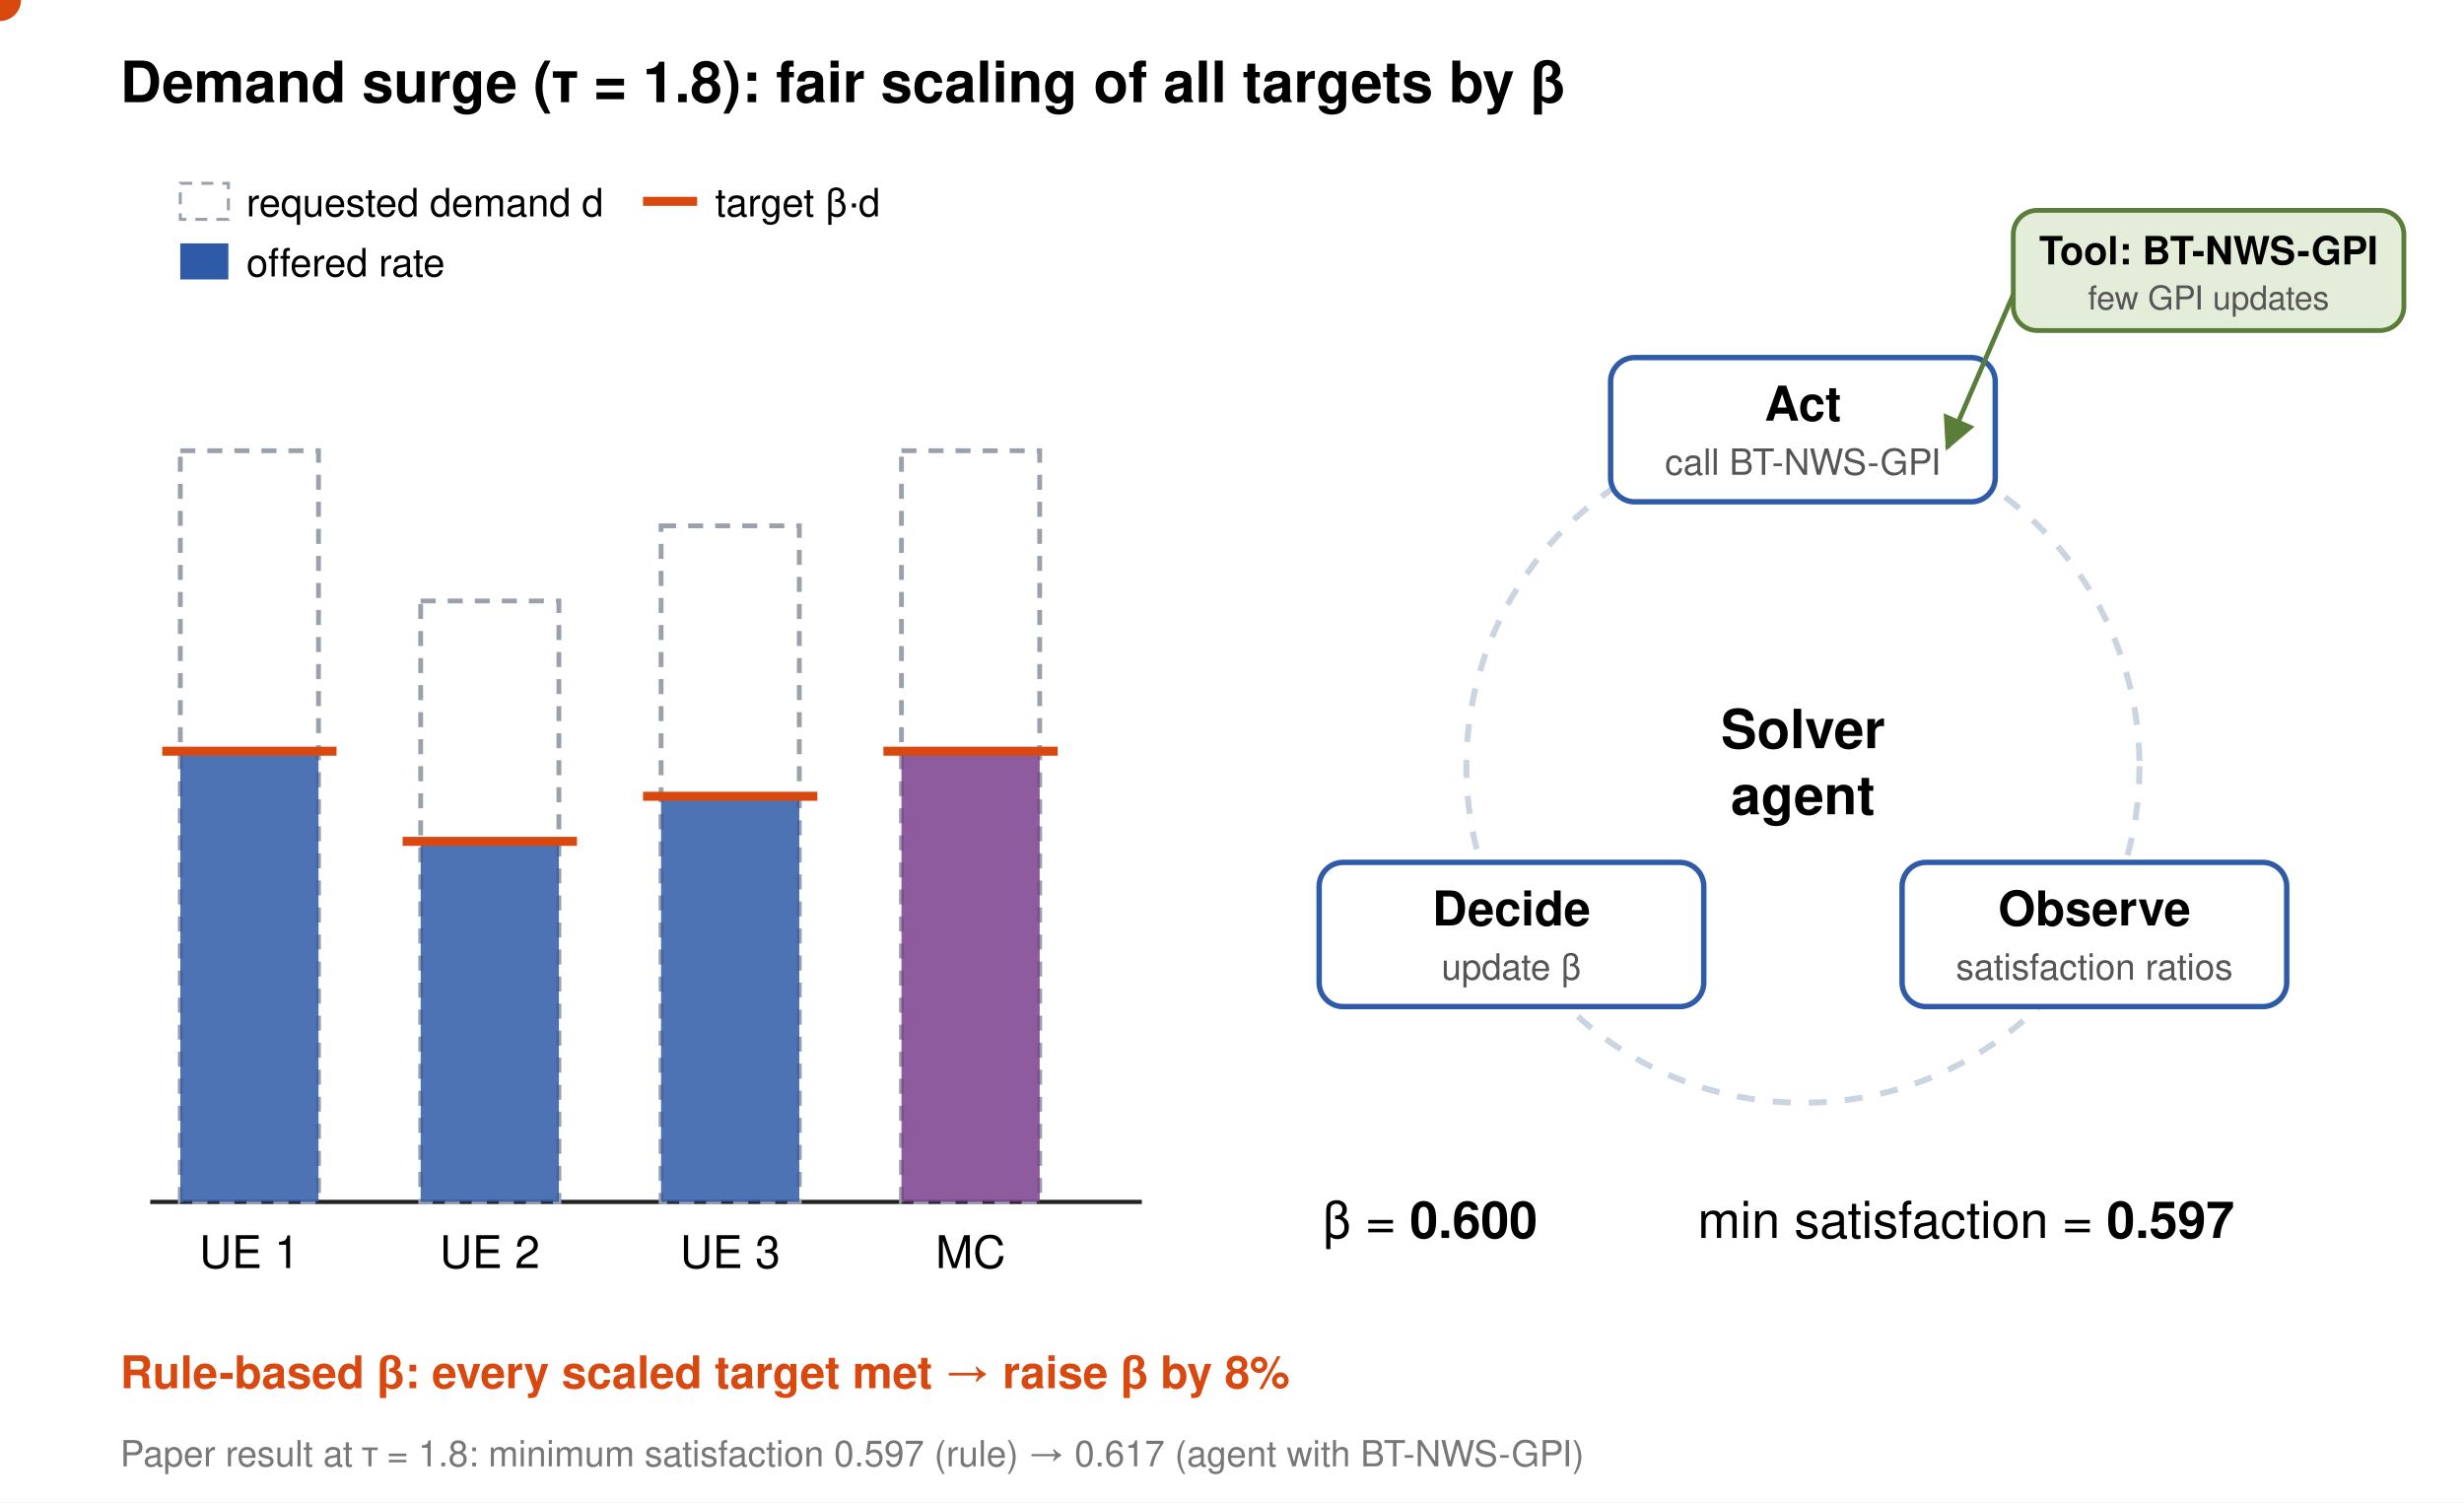
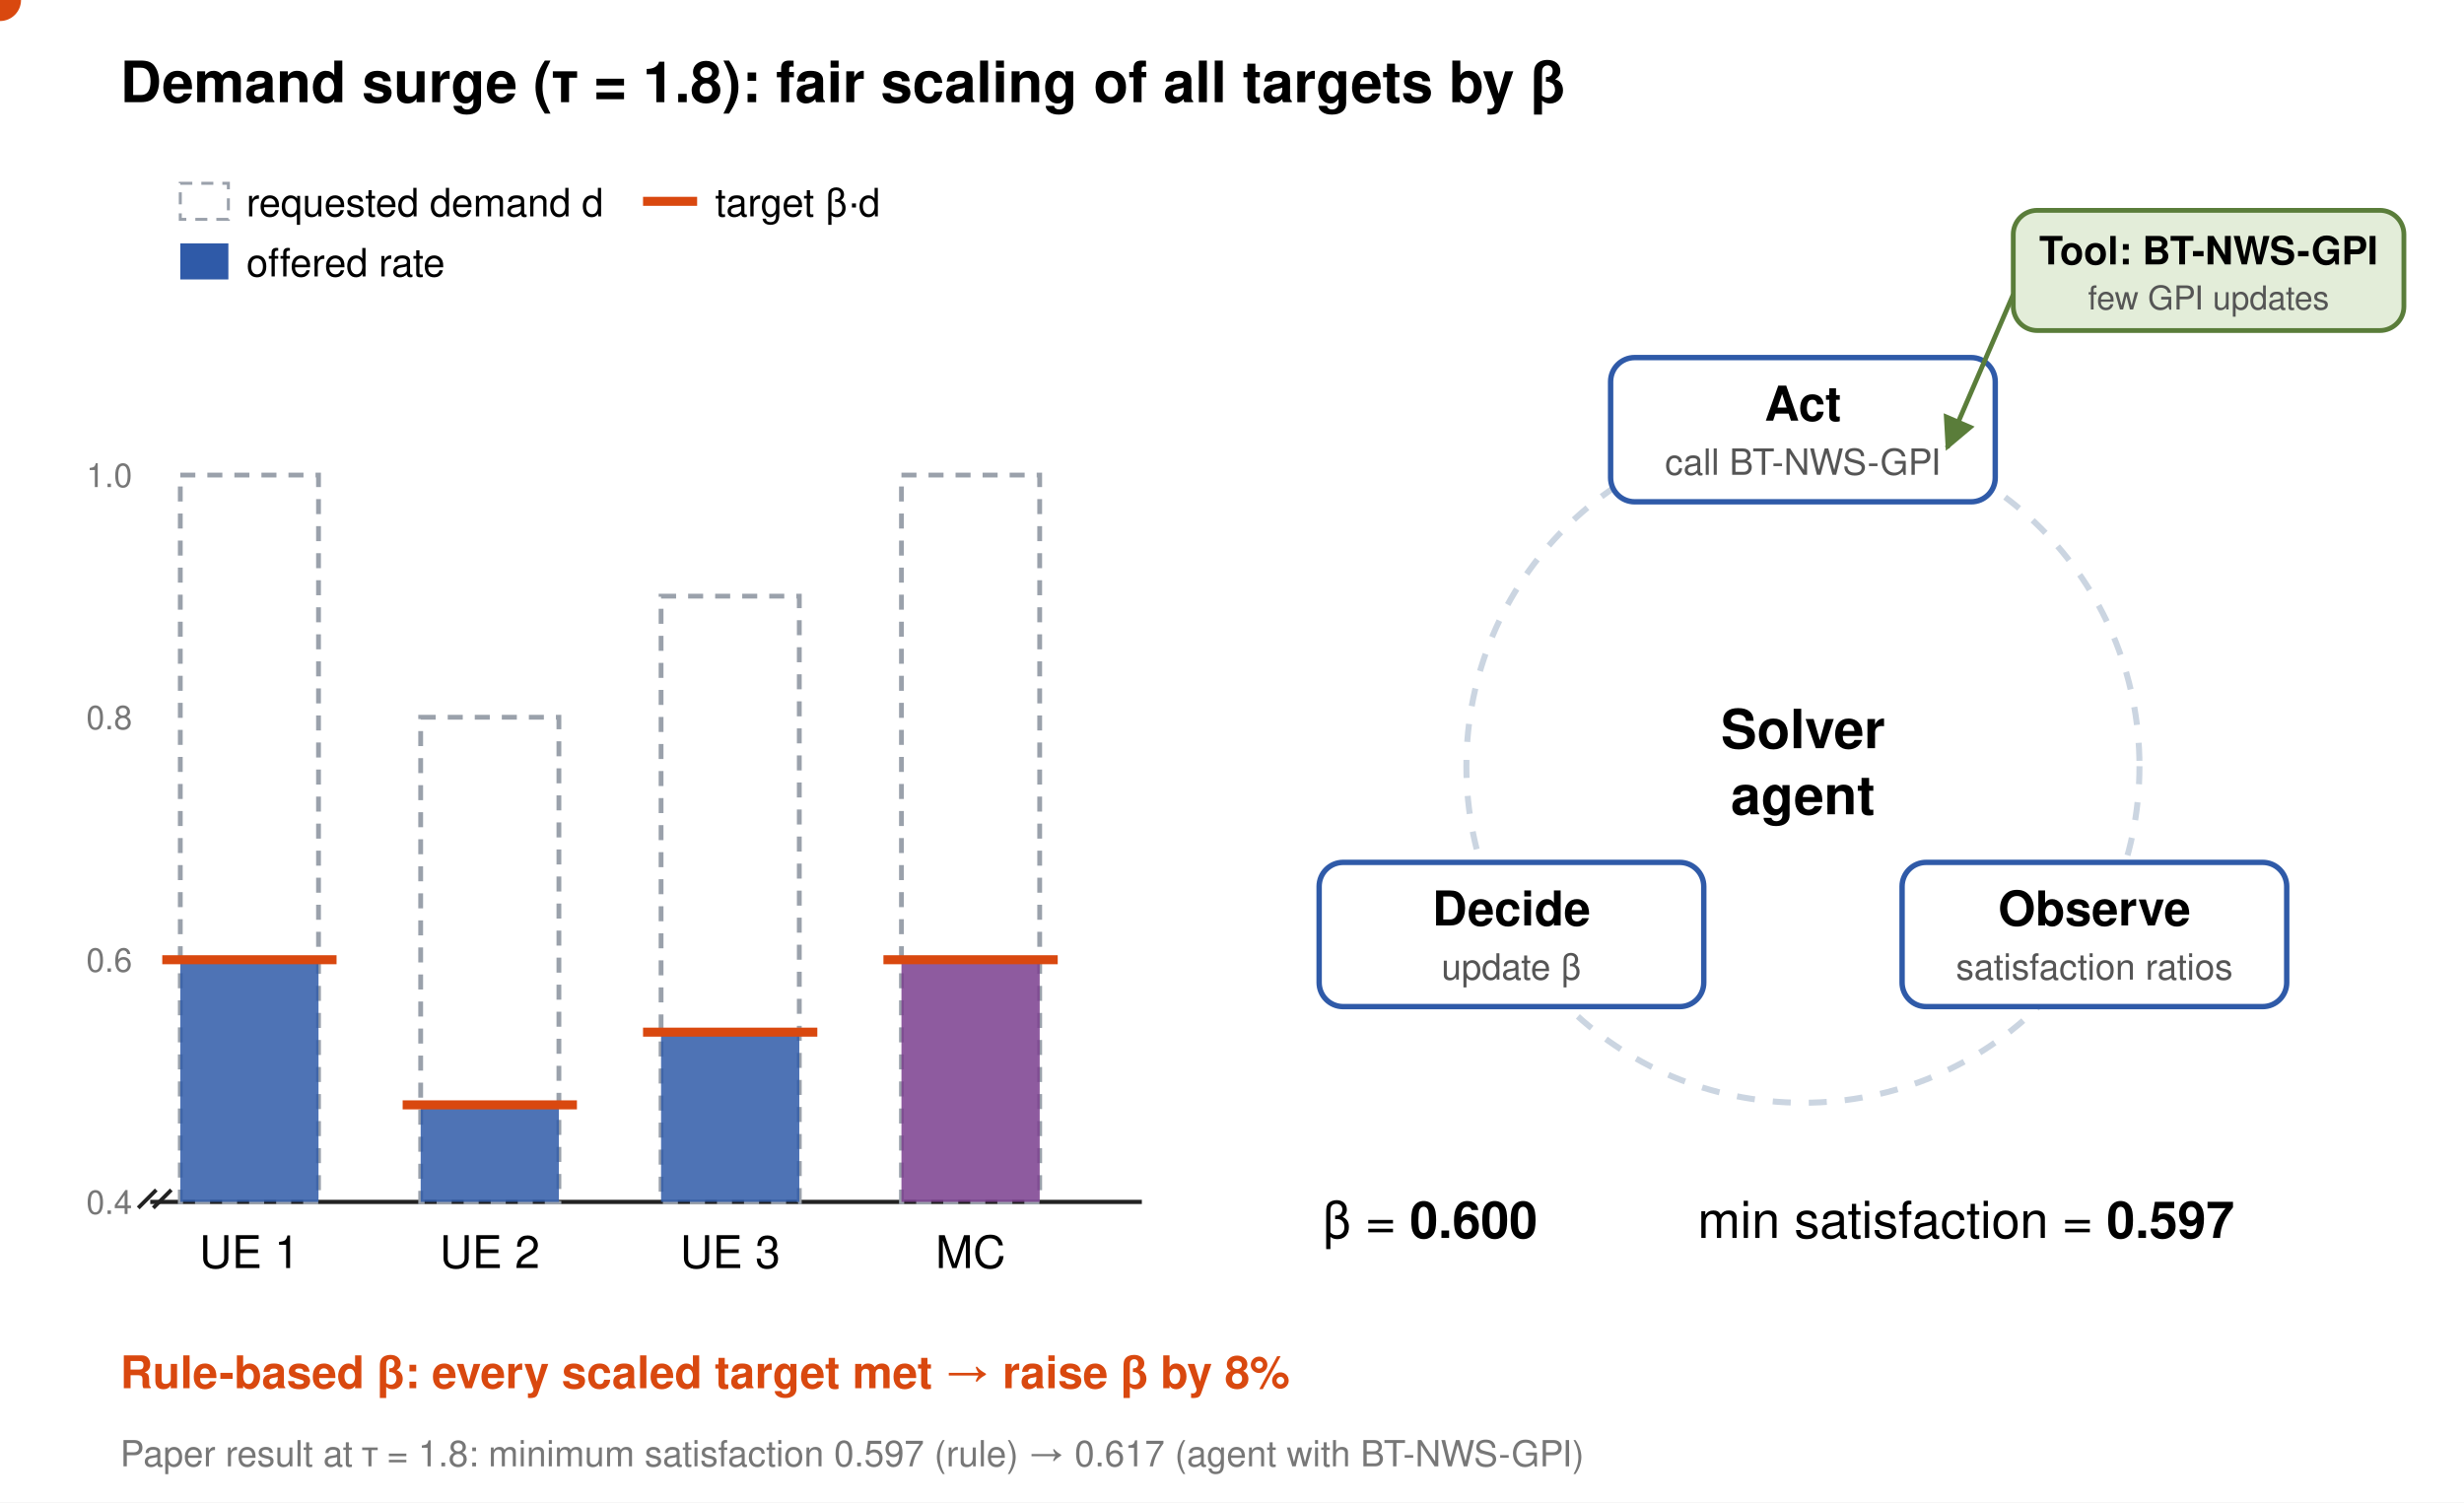
<svg xmlns="http://www.w3.org/2000/svg" viewBox="0 0 820 500" font-family="Helvetica, Arial, sans-serif">
  <defs>
    <marker id="ar" viewBox="0 0 10 10" refX="9" refY="5" markerWidth="7" markerHeight="7" orient="auto">
      <path d="M0 0L10 5L0 10z" fill="#5a7d3a" />
    </marker>
  </defs>
  <rect width="820" height="500" fill="#fff" />
  <text x="40" y="34" font-size="19" font-weight="bold">Demand surge (τ = 1.8): fair scaling of all targets by β</text>
  <line x1="50" y1="400" x2="380" y2="400" stroke="#222" stroke-width="1.4" />
-   <rect x="60" y="150.0" width="46" height="250.0" fill="none" stroke="#9aa1ab" stroke-width="1.6" stroke-dasharray="5 4" />
-   <rect x="60" y="250.0" width="46" height="150.0" fill="#2f5aa8" opacity=".85">
-     <animate attributeName="height" dur="12.0s" repeatCount="indefinite" keyTimes="0;0.25;0.279;0.5;0.529;0.75;0.779;1" values="150.00;150.00;160.00;160.00;155.50;155.50;155.50;155.50" />
-     <animate attributeName="y" dur="12.0s" repeatCount="indefinite" keyTimes="0;0.25;0.279;0.5;0.529;0.75;0.779;1" values="250.00;250.00;240.00;240.00;244.50;244.50;244.50;244.50" />
+   <rect x="60" y="158.1" width="46" height="241.9" fill="none" stroke="#9aa1ab" stroke-width="1.6" stroke-dasharray="5 4" />
+   <rect x="60" y="319.4" width="46" height="80.6" fill="#2f5aa8" opacity=".85">
+     <animate attributeName="height" dur="12.0s" repeatCount="indefinite" keyTimes="0;0.25;0.279;0.5;0.529;0.75;0.779;1" values="80.65;80.65;96.77;96.77;89.52;89.52;89.52;89.52" />
+     <animate attributeName="y" dur="12.0s" repeatCount="indefinite" keyTimes="0;0.25;0.279;0.5;0.529;0.75;0.779;1" values="319.35;319.35;303.23;303.23;310.48;310.48;310.48;310.48" />
  </rect>
-   <line x1="54" x2="112" y1="250.0" y2="250.0" stroke="#d9480f" stroke-width="3">
-     <animate attributeName="y1" dur="12.0s" repeatCount="indefinite" keyTimes="0;0.25;0.279;0.5;0.529;0.75;0.779;1" values="250.00;250.00;238.00;238.00;244.00;244.00;244.00;244.00" />
-     <animate attributeName="y2" dur="12.0s" repeatCount="indefinite" keyTimes="0;0.25;0.279;0.5;0.529;0.75;0.779;1" values="250.00;250.00;238.00;238.00;244.00;244.00;244.00;244.00" />
+   <line x1="54" x2="112" y1="319.4" y2="319.4" stroke="#d9480f" stroke-width="1.5" stroke-dasharray="4 3" opacity="0">
+     <animate attributeName="opacity" dur="12.0s" repeatCount="indefinite" calcMode="discrete" keyTimes="0;0.25;0.499;1" values="0;1;0;0" />
+   </line>
+   <line x1="54" x2="112" y1="300.0" y2="300.0" stroke="#d9480f" stroke-width="1.5" stroke-dasharray="4 3" opacity="0">
+     <animate attributeName="opacity" dur="12.0s" repeatCount="indefinite" calcMode="discrete" keyTimes="0;0.5;0.75;1" values="0;1;0;0" />
+   </line>
+   <line x1="54" x2="112" y1="319.4" y2="319.4" stroke="#d9480f" stroke-width="3">
+     <animate attributeName="y1" dur="12.0s" repeatCount="indefinite" keyTimes="0;0.25;0.333;0.5;0.583;0.75;0.833;1" values="319.35;319.35;300.00;300.00;309.68;309.68;309.68;309.68" calcMode="spline" keySplines="0 0 1 1;.4 0 .2 1;0 0 1 1;.4 0 .2 1;0 0 1 1;.4 0 .2 1;0 0 1 1" />
+     <animate attributeName="y2" dur="12.0s" repeatCount="indefinite" keyTimes="0;0.25;0.333;0.5;0.583;0.75;0.833;1" values="319.35;319.35;300.00;300.00;309.68;309.68;309.68;309.68" calcMode="spline" keySplines="0 0 1 1;.4 0 .2 1;0 0 1 1;.4 0 .2 1;0 0 1 1;.4 0 .2 1;0 0 1 1" />
  </line>
  <text x="83.0" y="422" font-size="15" text-anchor="middle">UE 1</text>
-   <rect x="140" y="200.0" width="46" height="200.0" fill="none" stroke="#9aa1ab" stroke-width="1.6" stroke-dasharray="5 4" />
-   <rect x="140" y="280.0" width="46" height="120.0" fill="#2f5aa8" opacity=".85">
-     <animate attributeName="height" dur="12.0s" repeatCount="indefinite" keyTimes="0;0.25;0.279;0.5;0.529;0.75;0.779;1" values="120.00;120.00;130.00;130.00;125.00;125.00;125.00;125.00" />
-     <animate attributeName="y" dur="12.0s" repeatCount="indefinite" keyTimes="0;0.25;0.279;0.5;0.529;0.75;0.779;1" values="280.00;280.00;270.00;270.00;275.00;275.00;275.00;275.00" />
+   <rect x="140" y="238.7" width="46" height="161.3" fill="none" stroke="#9aa1ab" stroke-width="1.6" stroke-dasharray="5 4" />
+   <rect x="140" y="367.7" width="46" height="32.3" fill="#2f5aa8" opacity=".85">
+     <animate attributeName="height" dur="12.0s" repeatCount="indefinite" keyTimes="0;0.25;0.279;0.5;0.529;0.75;0.779;1" values="32.26;32.26;48.39;48.39;40.32;40.32;40.32;40.32" />
+     <animate attributeName="y" dur="12.0s" repeatCount="indefinite" keyTimes="0;0.25;0.279;0.5;0.529;0.75;0.779;1" values="367.74;367.74;351.61;351.61;359.68;359.68;359.68;359.68" />
  </rect>
-   <line x1="134" x2="192" y1="280.0" y2="280.0" stroke="#d9480f" stroke-width="3">
-     <animate attributeName="y1" dur="12.0s" repeatCount="indefinite" keyTimes="0;0.25;0.279;0.5;0.529;0.75;0.779;1" values="280.00;280.00;270.40;270.40;275.20;275.20;275.20;275.20" />
-     <animate attributeName="y2" dur="12.0s" repeatCount="indefinite" keyTimes="0;0.25;0.279;0.5;0.529;0.75;0.779;1" values="280.00;280.00;270.40;270.40;275.20;275.20;275.20;275.20" />
+   <line x1="134" x2="192" y1="367.7" y2="367.7" stroke="#d9480f" stroke-width="1.5" stroke-dasharray="4 3" opacity="0">
+     <animate attributeName="opacity" dur="12.0s" repeatCount="indefinite" calcMode="discrete" keyTimes="0;0.25;0.499;1" values="0;1;0;0" />
+   </line>
+   <line x1="134" x2="192" y1="352.3" y2="352.3" stroke="#d9480f" stroke-width="1.5" stroke-dasharray="4 3" opacity="0">
+     <animate attributeName="opacity" dur="12.0s" repeatCount="indefinite" calcMode="discrete" keyTimes="0;0.5;0.75;1" values="0;1;0;0" />
+   </line>
+   <line x1="134" x2="192" y1="367.7" y2="367.7" stroke="#d9480f" stroke-width="3">
+     <animate attributeName="y1" dur="12.0s" repeatCount="indefinite" keyTimes="0;0.25;0.333;0.5;0.583;0.75;0.833;1" values="367.74;367.74;352.26;352.26;360.00;360.00;360.00;360.00" calcMode="spline" keySplines="0 0 1 1;.4 0 .2 1;0 0 1 1;.4 0 .2 1;0 0 1 1;.4 0 .2 1;0 0 1 1" />
+     <animate attributeName="y2" dur="12.0s" repeatCount="indefinite" keyTimes="0;0.25;0.333;0.5;0.583;0.75;0.833;1" values="367.74;367.74;352.26;352.26;360.00;360.00;360.00;360.00" calcMode="spline" keySplines="0 0 1 1;.4 0 .2 1;0 0 1 1;.4 0 .2 1;0 0 1 1;.4 0 .2 1;0 0 1 1" />
  </line>
  <text x="163.0" y="422" font-size="15" text-anchor="middle">UE 2</text>
-   <rect x="220" y="175.0" width="46" height="225.0" fill="none" stroke="#9aa1ab" stroke-width="1.6" stroke-dasharray="5 4" />
-   <rect x="220" y="265.0" width="46" height="135.0" fill="#2f5aa8" opacity=".85">
-     <animate attributeName="height" dur="12.0s" repeatCount="indefinite" keyTimes="0;0.25;0.279;0.5;0.529;0.75;0.779;1" values="135.00;135.00;137.50;137.50;139.25;139.25;139.25;139.25" />
-     <animate attributeName="y" dur="12.0s" repeatCount="indefinite" keyTimes="0;0.25;0.279;0.5;0.529;0.75;0.779;1" values="265.00;265.00;262.50;262.50;260.75;260.75;260.75;260.75" />
+   <rect x="220" y="198.4" width="46" height="201.6" fill="none" stroke="#9aa1ab" stroke-width="1.6" stroke-dasharray="5 4" />
+   <rect x="220" y="343.5" width="46" height="56.5" fill="#2f5aa8" opacity=".85">
+     <animate attributeName="height" dur="12.0s" repeatCount="indefinite" keyTimes="0;0.25;0.279;0.5;0.529;0.75;0.779;1" values="56.45;56.45;60.48;60.48;63.31;63.31;63.31;63.31" />
+     <animate attributeName="y" dur="12.0s" repeatCount="indefinite" keyTimes="0;0.25;0.279;0.5;0.529;0.75;0.779;1" values="343.55;343.55;339.52;339.52;336.69;336.69;336.69;336.69" />
  </rect>
-   <line x1="214" x2="272" y1="265.0" y2="265.0" stroke="#d9480f" stroke-width="3">
-     <animate attributeName="y1" dur="12.0s" repeatCount="indefinite" keyTimes="0;0.25;0.279;0.5;0.529;0.75;0.779;1" values="265.00;265.00;254.20;254.20;259.60;259.60;259.60;259.60" />
-     <animate attributeName="y2" dur="12.0s" repeatCount="indefinite" keyTimes="0;0.25;0.279;0.5;0.529;0.75;0.779;1" values="265.00;265.00;254.20;254.20;259.60;259.60;259.60;259.60" />
+   <line x1="214" x2="272" y1="343.5" y2="343.5" stroke="#d9480f" stroke-width="1.5" stroke-dasharray="4 3" opacity="0">
+     <animate attributeName="opacity" dur="12.0s" repeatCount="indefinite" calcMode="discrete" keyTimes="0;0.25;0.499;1" values="0;1;0;0" />
+   </line>
+   <line x1="214" x2="272" y1="326.1" y2="326.1" stroke="#d9480f" stroke-width="1.5" stroke-dasharray="4 3" opacity="0">
+     <animate attributeName="opacity" dur="12.0s" repeatCount="indefinite" calcMode="discrete" keyTimes="0;0.5;0.75;1" values="0;1;0;0" />
+   </line>
+   <line x1="214" x2="272" y1="343.5" y2="343.5" stroke="#d9480f" stroke-width="3">
+     <animate attributeName="y1" dur="12.0s" repeatCount="indefinite" keyTimes="0;0.25;0.333;0.5;0.583;0.75;0.833;1" values="343.55;343.55;326.13;326.13;334.84;334.84;334.84;334.84" calcMode="spline" keySplines="0 0 1 1;.4 0 .2 1;0 0 1 1;.4 0 .2 1;0 0 1 1;.4 0 .2 1;0 0 1 1" />
+     <animate attributeName="y2" dur="12.0s" repeatCount="indefinite" keyTimes="0;0.25;0.333;0.5;0.583;0.75;0.833;1" values="343.55;343.55;326.13;326.13;334.84;334.84;334.84;334.84" calcMode="spline" keySplines="0 0 1 1;.4 0 .2 1;0 0 1 1;.4 0 .2 1;0 0 1 1;.4 0 .2 1;0 0 1 1" />
  </line>
  <text x="243.0" y="422" font-size="15" text-anchor="middle">UE 3</text>
-   <rect x="300" y="150.0" width="46" height="250.0" fill="none" stroke="#9aa1ab" stroke-width="1.6" stroke-dasharray="5 4" />
-   <rect x="300" y="250.8" width="46" height="149.2" fill="#7a3e8e" opacity=".85">
-     <animate attributeName="height" dur="12.0s" repeatCount="indefinite" keyTimes="0;0.25;0.279;0.5;0.529;0.75;0.779;1" values="149.25;149.25;150.00;150.00;154.25;154.25;154.25;154.25" />
-     <animate attributeName="y" dur="12.0s" repeatCount="indefinite" keyTimes="0;0.25;0.279;0.5;0.529;0.75;0.779;1" values="250.75;250.75;250.00;250.00;245.75;245.75;245.75;245.75" />
+   <rect x="300" y="158.1" width="46" height="241.9" fill="none" stroke="#9aa1ab" stroke-width="1.6" stroke-dasharray="5 4" />
+   <rect x="300" y="320.6" width="46" height="79.4" fill="#7a3e8e" opacity=".85">
+     <animate attributeName="height" dur="12.0s" repeatCount="indefinite" keyTimes="0;0.25;0.279;0.5;0.529;0.75;0.779;1" values="79.44;79.44;80.65;80.65;87.50;87.50;87.50;87.50" />
+     <animate attributeName="y" dur="12.0s" repeatCount="indefinite" keyTimes="0;0.25;0.279;0.5;0.529;0.75;0.779;1" values="320.56;320.56;319.35;319.35;312.50;312.50;312.50;312.50" />
  </rect>
-   <line x1="294" x2="352" y1="250.0" y2="250.0" stroke="#d9480f" stroke-width="3">
-     <animate attributeName="y1" dur="12.0s" repeatCount="indefinite" keyTimes="0;0.25;0.279;0.5;0.529;0.75;0.779;1" values="250.00;250.00;238.00;238.00;244.00;244.00;244.00;244.00" />
-     <animate attributeName="y2" dur="12.0s" repeatCount="indefinite" keyTimes="0;0.25;0.279;0.5;0.529;0.75;0.779;1" values="250.00;250.00;238.00;238.00;244.00;244.00;244.00;244.00" />
+   <line x1="294" x2="352" y1="319.4" y2="319.4" stroke="#d9480f" stroke-width="1.5" stroke-dasharray="4 3" opacity="0">
+     <animate attributeName="opacity" dur="12.0s" repeatCount="indefinite" calcMode="discrete" keyTimes="0;0.25;0.499;1" values="0;1;0;0" />
+   </line>
+   <line x1="294" x2="352" y1="300.0" y2="300.0" stroke="#d9480f" stroke-width="1.5" stroke-dasharray="4 3" opacity="0">
+     <animate attributeName="opacity" dur="12.0s" repeatCount="indefinite" calcMode="discrete" keyTimes="0;0.5;0.75;1" values="0;1;0;0" />
+   </line>
+   <line x1="294" x2="352" y1="319.4" y2="319.4" stroke="#d9480f" stroke-width="3">
+     <animate attributeName="y1" dur="12.0s" repeatCount="indefinite" keyTimes="0;0.25;0.333;0.5;0.583;0.75;0.833;1" values="319.35;319.35;300.00;300.00;309.68;309.68;309.68;309.68" calcMode="spline" keySplines="0 0 1 1;.4 0 .2 1;0 0 1 1;.4 0 .2 1;0 0 1 1;.4 0 .2 1;0 0 1 1" />
+     <animate attributeName="y2" dur="12.0s" repeatCount="indefinite" keyTimes="0;0.25;0.333;0.5;0.583;0.75;0.833;1" values="319.35;319.35;300.00;300.00;309.68;309.68;309.68;309.68" calcMode="spline" keySplines="0 0 1 1;.4 0 .2 1;0 0 1 1;.4 0 .2 1;0 0 1 1;.4 0 .2 1;0 0 1 1" />
  </line>
  <text x="323.0" y="422" font-size="15" text-anchor="middle">MC</text>
+   <text x="44" y="404.0" font-size="11" fill="#777" text-anchor="end">0.4</text>
+   <text x="44" y="323.4" font-size="11" fill="#777" text-anchor="end">0.6</text>
+   <text x="44" y="242.7" font-size="11" fill="#777" text-anchor="end">0.8</text>
+   <text x="44" y="162.1" font-size="11" fill="#777" text-anchor="end">1.0</text>
+   <path d="M46 402 l6 -6 M51 402 l6 -6" stroke="#222" stroke-width="1.3" />
+   <g opacity="0">
+     <animate attributeName="opacity" dur="12.0s" repeatCount="indefinite" calcMode="discrete" keyTimes="0;0.25;0.499;1" values="0;1;0;0" />
+     <rect x="250" y="96" width="120" height="28" rx="14" fill="#d9480f" />
+     <text x="310" y="115" font-size="14" font-weight="bold" fill="#fff" text-anchor="middle">target ↑ +8%</text>
+   </g>
+   <g opacity="0">
+     <animate attributeName="opacity" dur="12.0s" repeatCount="indefinite" calcMode="discrete" keyTimes="0;0.5;0.75;1" values="0;1;0;0" />
+     <rect x="250" y="96" width="120" height="28" rx="14" fill="#d9480f" />
+     <text x="310" y="115" font-size="14" font-weight="bold" fill="#fff" text-anchor="middle">target ↓ −3.7%</text>
+   </g>
  <rect x="60" y="61" width="16" height="12" fill="none" stroke="#9aa1ab" stroke-dasharray="4 3" />
  <text x="82" y="72" font-size="13">requested demand d</text>
  <line x1="214" y1="67" x2="232" y2="67" stroke="#d9480f" stroke-width="3" />
  <text x="238" y="72" font-size="13">target β·d</text>
  <rect x="60" y="81" width="16" height="12" fill="#2f5aa8" />
  <text x="82" y="92" font-size="13">offered rate</text>
  <circle cx="600" cy="255" r="112" fill="none" stroke="#cbd5e1" stroke-width="2" stroke-dasharray="6 6" />
  <text x="600" y="249" font-size="18" font-weight="bold" text-anchor="middle">Solver</text>
  <text x="600" y="271" font-size="18" font-weight="bold" text-anchor="middle">agent</text>
  <rect x="536.0" y="119.0" width="128" height="48" rx="8" stroke="#2f5aa8" stroke-width="1.8" fill="#fff">
    <animate attributeName="fill" dur="12.0s" repeatCount="indefinite" calcMode="discrete" keyTimes="0;0;0.083;0.25;0.333;0.5;0.583;1" values="#ffffff;#dbe6f6;#ffffff;#dbe6f6;#ffffff;#dbe6f6;#ffffff;#ffffff" />
  </rect>
  <text x="600.0" y="140.0" font-size="16" font-weight="bold" text-anchor="middle">Act</text>
  <text x="600.0" y="158.0" font-size="12" fill="#555" text-anchor="middle">call BT-NWS-GPI</text>
  <rect x="633.0" y="287.0" width="128" height="48" rx="8" stroke="#2f5aa8" stroke-width="1.8" fill="#fff">
    <animate attributeName="fill" dur="12.0s" repeatCount="indefinite" calcMode="discrete" keyTimes="0;0.083;0.167;0.333;0.417;0.583;0.667;1" values="#ffffff;#dbe6f6;#ffffff;#dbe6f6;#ffffff;#dbe6f6;#ffffff;#ffffff" />
  </rect>
  <text x="697.0" y="308.0" font-size="16" font-weight="bold" text-anchor="middle">Observe</text>
  <text x="697.0" y="326.0" font-size="12" fill="#555" text-anchor="middle">satisfaction ratios</text>
  <rect x="439.0" y="287.0" width="128" height="48" rx="8" stroke="#2f5aa8" stroke-width="1.8" fill="#fff">
    <animate attributeName="fill" dur="12.0s" repeatCount="indefinite" calcMode="discrete" keyTimes="0;0.167;0.25;0.417;0.5;0.667;0.75;1" values="#ffffff;#dbe6f6;#ffffff;#dbe6f6;#ffffff;#dbe6f6;#ffffff;#ffffff" />
  </rect>
  <text x="503.0" y="308.0" font-size="16" font-weight="bold" text-anchor="middle">Decide</text>
  <text x="503.0" y="326.0" font-size="12" fill="#555" text-anchor="middle">update β</text>
  <circle r="7" fill="#d9480f">
    <animateMotion dur="3s" repeatCount="indefinite" path="M600 143 A112 112 0 1 1 599.99 143" />
    <animate attributeName="opacity" dur="12.0s" repeatCount="indefinite" calcMode="discrete" keyTimes="0;0.75;1" values="1;0;0" />
  </circle>
  <rect x="670" y="70" width="130" height="40" rx="8" fill="#e3edd9" stroke="#5a7d3a" stroke-width="1.6" />
  <text x="735" y="88" font-size="13" font-weight="bold" text-anchor="middle">Tool: BT-NWS-GPI</text>
  <text x="735" y="103" font-size="11" fill="#555" text-anchor="middle">few GPI updates</text>
  <path d="M670 98 L648 149" stroke="#5a7d3a" stroke-width="1.6" fill="none" marker-end="url(#ar)" />
  <g opacity="1">
    <animate attributeName="opacity" dur="12.0s" repeatCount="indefinite" calcMode="discrete" keyTimes="0;0.249;1" values="1;0;0" />
    <text x="40" y="462" font-size="15" fill="#d9480f" font-weight="bold">Rule-based β: every scaled target met → raise β by 8%</text>
    <text x="440" y="412" font-size="17">β = <tspan font-weight="bold">0.600</tspan>
    </text>
    <text x="565" y="412" font-size="17">min satisfaction = <tspan font-weight="bold">0.597</tspan>
    </text>
  </g>
  <g opacity="0">
    <animate attributeName="opacity" dur="12.0s" repeatCount="indefinite" calcMode="discrete" keyTimes="0;0.25;0.499;1" values="0;1;0;0" />
    <text x="40" y="462" font-size="15" fill="#d9480f" font-weight="bold">A message falls below 98% of its target → β ← midpoint(β, min ratio)</text>
    <text x="440" y="412" font-size="17">β = <tspan font-weight="bold">0.648</tspan>
    </text>
    <text x="565" y="412" font-size="17">min satisfaction = <tspan font-weight="bold">0.600</tspan>
    </text>
  </g>
  <g opacity="0">
    <animate attributeName="opacity" dur="12.0s" repeatCount="indefinite" calcMode="discrete" keyTimes="0;0.5;0.75;1" values="0;1;0;0" />
    <text x="40" y="462" font-size="15" fill="#d9480f" font-weight="bold">All scaled targets met with the corrected β</text>
    <text x="440" y="412" font-size="17">β = <tspan font-weight="bold">0.624</tspan>
    </text>
    <text x="565" y="412" font-size="17">min satisfaction = <tspan font-weight="bold">0.617</tspan>
    </text>
  </g>
  <g opacity="0">
    <animate attributeName="opacity" dur="12.0s" repeatCount="indefinite" calcMode="discrete" keyTimes="0;0.75;1" values="0;1;1" />
    <text x="40" y="462" font-size="15" fill="#d9480f" font-weight="bold">Return the best solution: higher worst-case satisfaction than the rule</text>
    <text x="440" y="412" font-size="17">β = <tspan font-weight="bold">0.624</tspan>
    </text>
    <text x="565" y="412" font-size="17">min satisfaction = <tspan font-weight="bold">0.617</tspan>
    </text>
  </g>
  <text x="40" y="488" font-size="12" fill="#777">Paper result at τ = 1.8: minimum satisfaction 0.597 (rule) → 0.617 (agent with BT-NWS-GPI)</text>
</svg>
